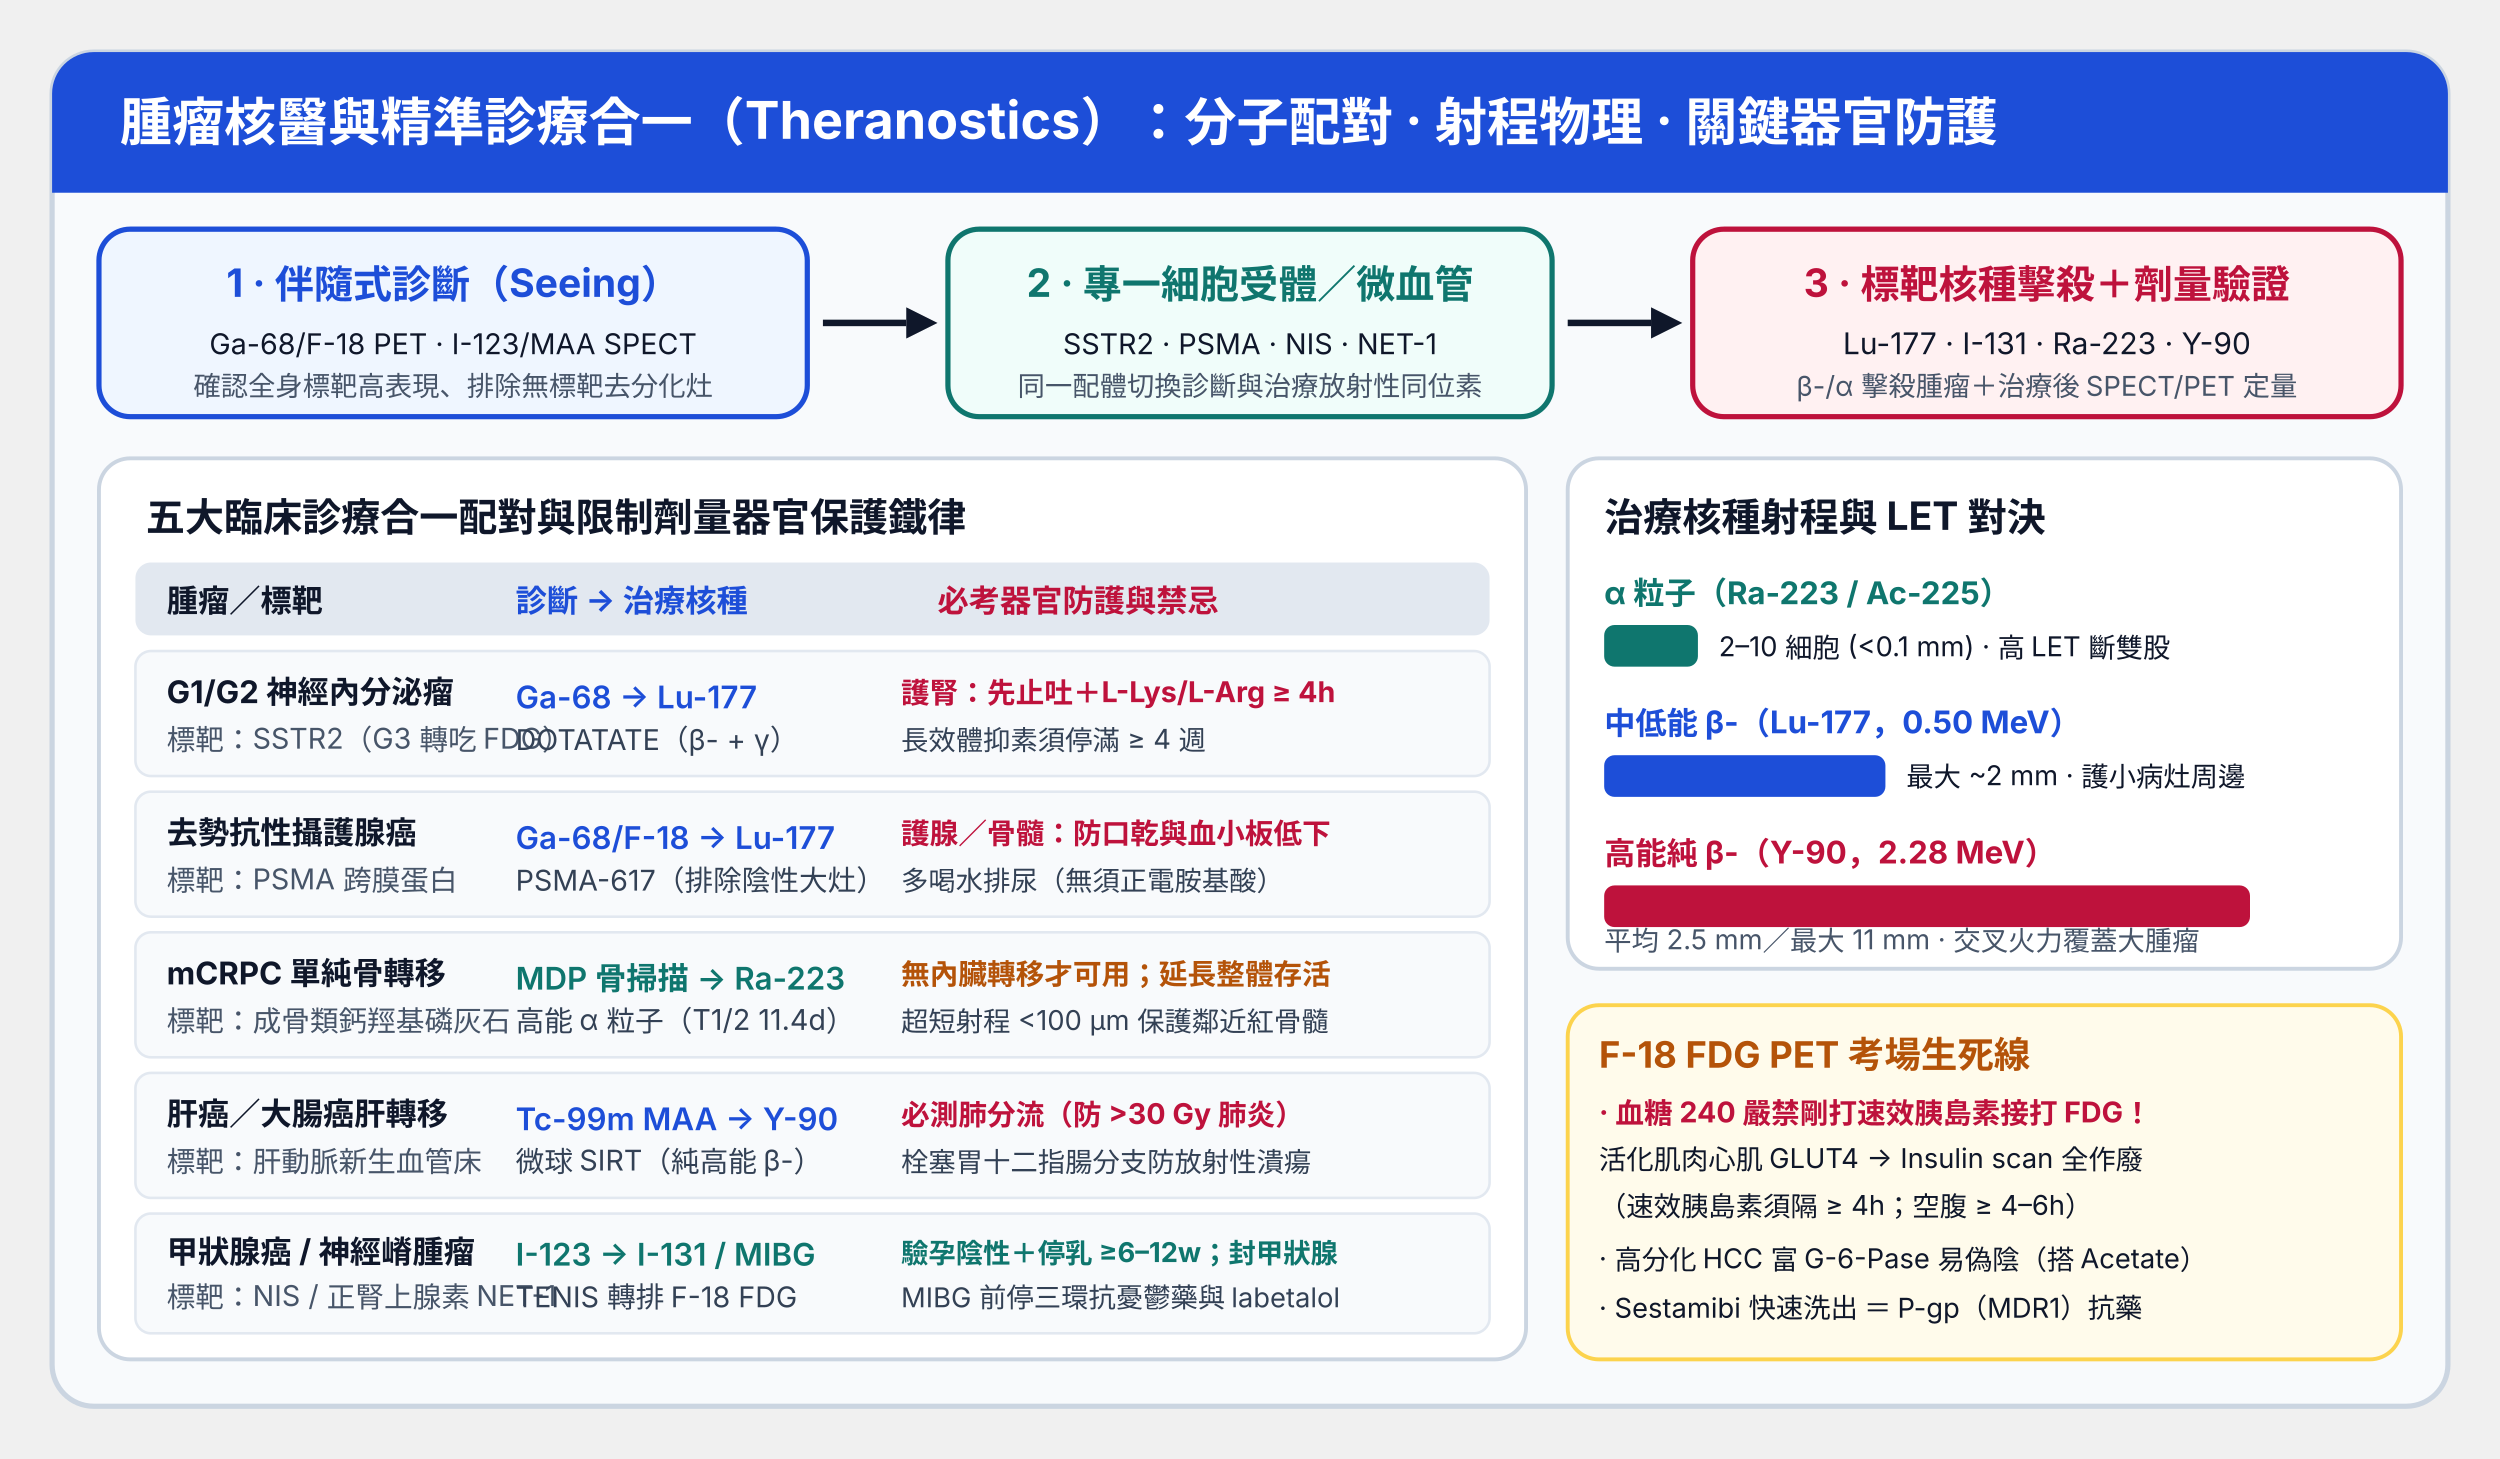
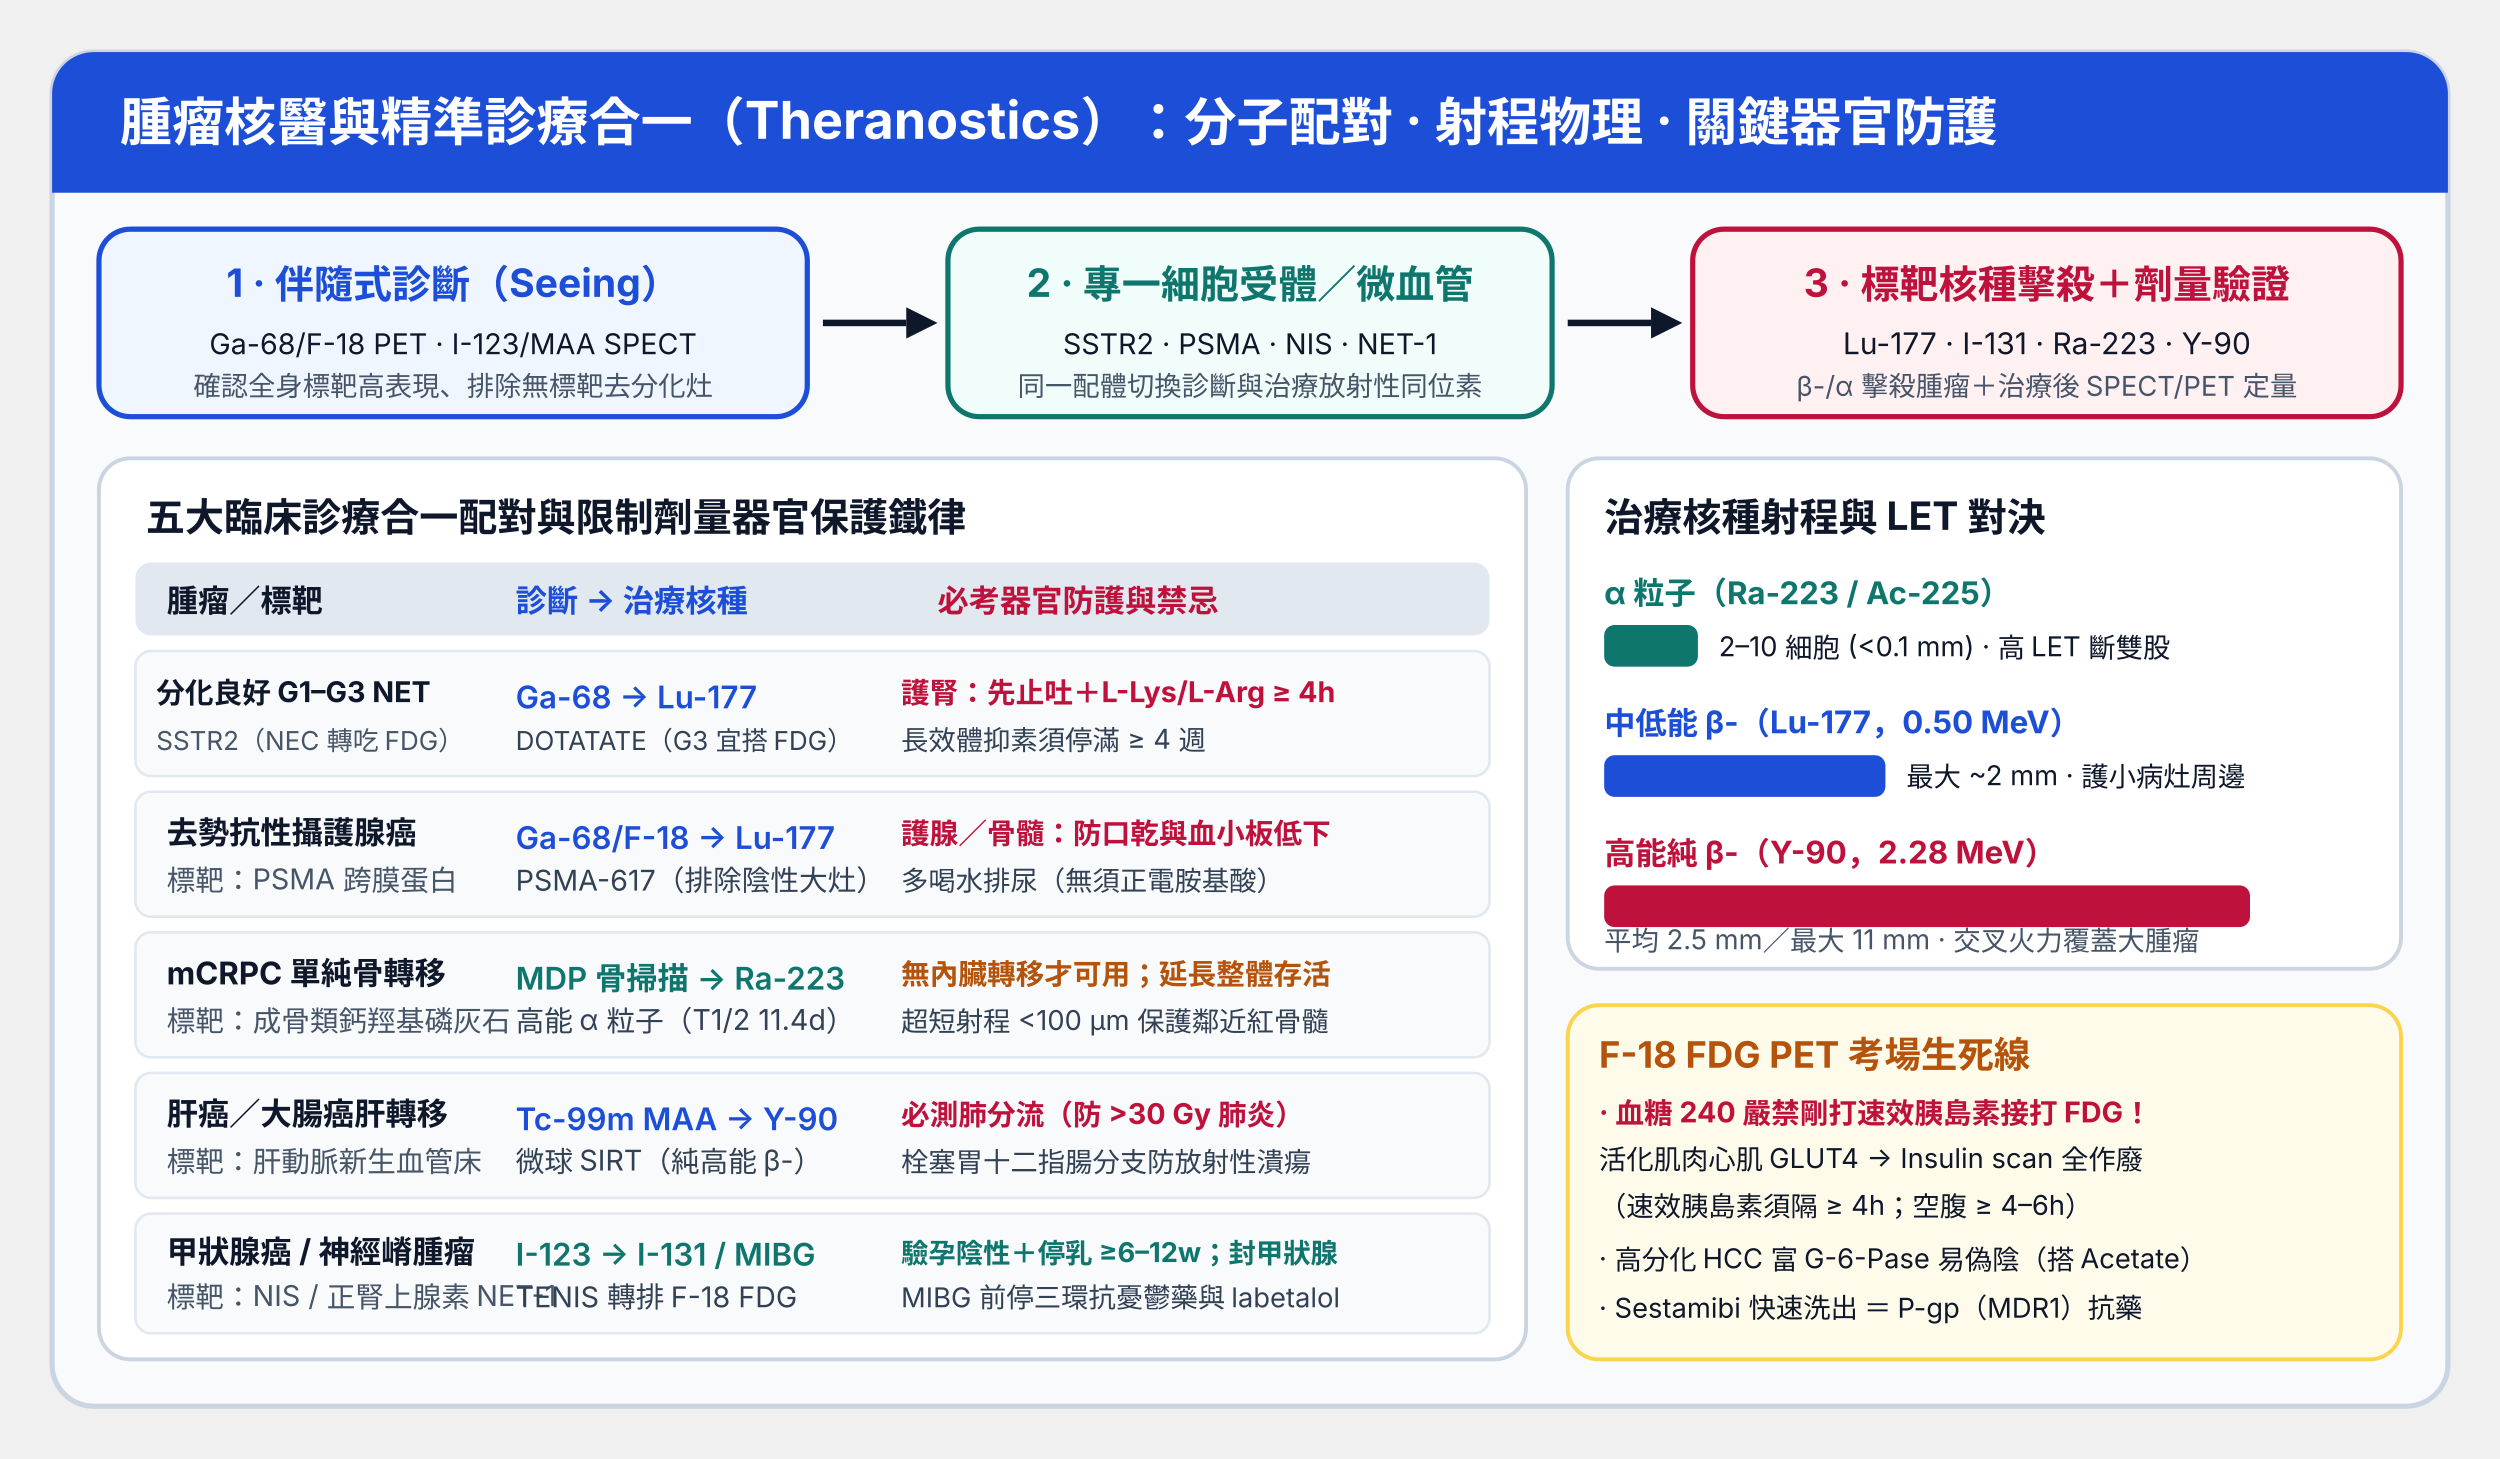
<svg xmlns="http://www.w3.org/2000/svg" viewBox="0 0 960 560" width="960" height="560" role="img" aria-labelledby="title-nm-07 desc-nm-07" font-family="system-ui, -apple-system, 'Noto Sans TC', sans-serif">
  <rect x="20" y="20" width="920" height="520" rx="16" fill="#f8fafc" stroke="#cbd5e1" stroke-width="2" />
  <path d="M 36 20 H 924 A 16 16 0 0 1 940 36 V 74 H 20 V 36 A 16 16 0 0 1 36 20 Z" fill="#1d4ed8" />
  <text x="46" y="54" font-size="20" font-weight="700" fill="#ffffff">腫瘤核醫與精準診療合一（Theranostics）：分子配對 · 射程物理 · 關鍵器官防護</text>
  <rect x="38" y="88" width="272" height="72" rx="12" fill="#eff6ff" stroke="#1d4ed8" stroke-width="2" />
  <text x="174" y="114" font-size="15" font-weight="700" fill="#1d4ed8" text-anchor="middle">1 · 伴隨式診斷（Seeing）</text>
  <text x="174" y="136" font-size="11" fill="#0f172a" text-anchor="middle">Ga-68/F-18 PET · I-123/MAA SPECT</text>
  <text x="174" y="152" font-size="10.5" fill="#475569" text-anchor="middle">確認全身標靶高表現、排除無標靶去分化灶</text>
  <path d="M 316 124 L 348 124" stroke="#0f172a" stroke-width="2.5" />
  <polygon points="348,118 360,124 348,130" fill="#0f172a" />
  <rect x="364" y="88" width="232" height="72" rx="12" fill="#f0fdfa" stroke="#0f766e" stroke-width="2" />
  <text x="480" y="114" font-size="15" font-weight="700" fill="#0f766e" text-anchor="middle">2 · 專一細胞受體／微血管</text>
  <text x="480" y="136" font-size="11" fill="#0f172a" text-anchor="middle">SSTR2 · PSMA · NIS · NET-1</text>
  <text x="480" y="152" font-size="10.5" fill="#475569" text-anchor="middle">同一配體切換診斷與治療放射性同位素</text>
  <path d="M 602 124 L 634 124" stroke="#0f172a" stroke-width="2.5" />
  <polygon points="634,118 646,124 634,130" fill="#0f172a" />
  <rect x="650" y="88" width="272" height="72" rx="12" fill="#fff1f2" stroke="#be123c" stroke-width="2" />
  <text x="786" y="114" font-size="15" font-weight="700" fill="#be123c" text-anchor="middle">3 · 標靶核種擊殺＋劑量驗證</text>
  <text x="786" y="136" font-size="11.5" fill="#0f172a" text-anchor="middle">Lu-177 · I-131 · Ra-223 · Y-90</text>
  <text x="786" y="152" font-size="10.5" fill="#475569" text-anchor="middle">β-/α 擊殺腫瘤＋治療後 SPECT/PET 定量</text>
  <rect x="38" y="176" width="548" height="346" rx="12" fill="#ffffff" stroke="#cbd5e1" stroke-width="1.5" />
  <text x="56" y="204" font-size="15" font-weight="700" fill="#0f172a">五大臨床診療合一配對與限制劑量器官保護鐵律</text>
  <rect x="52" y="216" width="520" height="28" rx="6" fill="#e2e8f0" />
  <text x="64" y="235" font-size="12" font-weight="700" fill="#0f172a">腫瘤／標靶</text>
  <text x="198" y="235" font-size="12" font-weight="700" fill="#1d4ed8">診斷 → 治療核種</text>
  <text x="360" y="235" font-size="12" font-weight="700" fill="#be123c">必考器官防護與禁忌</text>
  <rect x="52" y="250" width="520" height="48" rx="6" fill="#f8fafc" stroke="#e2e8f0" />
-   <text x="64" y="270" font-size="12" font-weight="700" fill="#0f172a">G1/G2 神經內分泌瘤</text>
-   <text x="64" y="288" font-size="11" fill="#475569">標靶：SSTR2（G3 轉吃 FDG）</text>
+   <text x="60" y="270" font-size="11" font-weight="700" fill="#0f172a">分化良好 G1–G3 NET</text>
+   <text x="60" y="288" font-size="10" fill="#475569">SSTR2（NEC 轉吃 FDG）</text>
  <text x="198" y="272" font-size="12" font-weight="600" fill="#1d4ed8">Ga-68 → Lu-177</text>
-   <text x="198" y="288" font-size="11" fill="#334155">DOTATATE（β- + γ）</text>
+   <text x="198" y="288" font-size="10" fill="#334155">DOTATATE（G3 宜搭 FDG）</text>
  <text x="346" y="270" font-size="11" font-weight="700" fill="#be123c">護腎：先止吐＋L-Lys/L-Arg ≥ 4h</text>
  <text x="346" y="288" font-size="10.5" fill="#334155">長效體抑素須停滿 ≥ 4 週</text>
  <rect x="52" y="304" width="520" height="48" rx="6" fill="#f8fafc" stroke="#e2e8f0" />
  <text x="64" y="324" font-size="12" font-weight="700" fill="#0f172a">去勢抗性攝護腺癌</text>
  <text x="64" y="342" font-size="11" fill="#475569">標靶：PSMA 跨膜蛋白</text>
  <text x="198" y="326" font-size="12" font-weight="600" fill="#1d4ed8">Ga-68/F-18 → Lu-177</text>
  <text x="198" y="342" font-size="11" fill="#334155">PSMA-617（排除陰性大灶）</text>
  <text x="346" y="324" font-size="11" font-weight="700" fill="#be123c">護腺／骨髓：防口乾與血小板低下</text>
  <text x="346" y="342" font-size="10.5" fill="#334155">多喝水排尿（無須正電胺基酸）</text>
  <rect x="52" y="358" width="520" height="48" rx="6" fill="#f8fafc" stroke="#e2e8f0" />
  <text x="64" y="378" font-size="12" font-weight="700" fill="#0f172a">mCRPC 單純骨轉移</text>
  <text x="64" y="396" font-size="11" fill="#475569">標靶：成骨類鈣羥基磷灰石</text>
  <text x="198" y="380" font-size="12" font-weight="600" fill="#0f766e">MDP 骨掃描 → Ra-223</text>
  <text x="198" y="396" font-size="11" fill="#334155">高能 α 粒子（T1/2 11.4d）</text>
  <text x="346" y="378" font-size="11" font-weight="700" fill="#b45309">無內臟轉移才可用；延長整體存活</text>
  <text x="346" y="396" font-size="10.5" fill="#334155">超短射程 &lt;100 μm 保護鄰近紅骨髓</text>
  <rect x="52" y="412" width="520" height="48" rx="6" fill="#f8fafc" stroke="#e2e8f0" />
  <text x="64" y="432" font-size="12" font-weight="700" fill="#0f172a">肝癌／大腸癌肝轉移</text>
  <text x="64" y="450" font-size="11" fill="#475569">標靶：肝動脈新生血管床</text>
  <text x="198" y="434" font-size="12" font-weight="600" fill="#1d4ed8">Tc-99m MAA → Y-90</text>
  <text x="198" y="450" font-size="11" fill="#334155">微球 SIRT（純高能 β-）</text>
  <text x="346" y="432" font-size="11" font-weight="700" fill="#be123c">必測肺分流（防 &gt;30 Gy 肺炎）</text>
  <text x="346" y="450" font-size="10.5" fill="#334155">栓塞胃十二指腸分支防放射性潰瘍</text>
  <rect x="52" y="466" width="520" height="46" rx="6" fill="#f8fafc" stroke="#e2e8f0" />
  <text x="64" y="485" font-size="12" font-weight="700" fill="#0f172a">甲狀腺癌 / 神經嵴腫瘤</text>
  <text x="64" y="502" font-size="11" fill="#475569">標靶：NIS / 正腎上腺素 NET-1</text>
  <text x="198" y="486" font-size="12" font-weight="600" fill="#0f766e">I-123 → I-131 / MIBG</text>
  <text x="198" y="502" font-size="11" fill="#334155">TENIS 轉排 F-18 FDG</text>
  <text x="346" y="485" font-size="10.5" font-weight="700" fill="#0f766e">驗孕陰性＋停乳 ≥6–12w；封甲狀腺</text>
  <text x="346" y="502" font-size="10.5" fill="#334155">MIBG 前停三環抗憂鬱藥與 labetalol</text>
  <rect x="602" y="176" width="320" height="196" rx="12" fill="#ffffff" stroke="#cbd5e1" stroke-width="1.5" />
  <text x="616" y="204" font-size="15" font-weight="700" fill="#0f172a">治療核種射程與 LET 對決</text>
  <text x="616" y="232" font-size="12" font-weight="700" fill="#0f766e">α 粒子（Ra-223 / Ac-225）</text>
  <rect x="616" y="240" width="36" height="16" rx="4" fill="#0f766e" />
  <text x="660" y="252" font-size="10.5" fill="#0f172a">2–10 細胞 (&lt;0.1 mm) · 高 LET 斷雙股</text>
  <text x="616" y="282" font-size="12" font-weight="700" fill="#1d4ed8">中低能 β-（Lu-177，0.50 MeV）</text>
  <rect x="616" y="290" width="108" height="16" rx="4" fill="#1d4ed8" />
  <text x="732" y="302" font-size="10.5" fill="#0f172a">最大 ~2 mm · 護小病灶周邊</text>
  <text x="616" y="332" font-size="12" font-weight="700" fill="#be123c">高能純 β-（Y-90，2.28 MeV）</text>
  <rect x="616" y="340" width="248" height="16" rx="4" fill="#be123c" />
  <text x="616" y="365" font-size="10.5" fill="#475569">平均 2.5 mm／最大 11 mm · 交叉火力覆蓋大腫瘤</text>
  <rect x="602" y="386" width="320" height="136" rx="12" fill="#fffbeb" stroke="#fcd34d" stroke-width="1.5" />
  <text x="614" y="410" font-size="14" font-weight="700" fill="#b45309">F-18 FDG PET 考場生死線</text>
  <text x="614" y="431" font-size="11" font-weight="700" fill="#be123c">· 血糖 240 嚴禁剛打速效胰島素接打 FDG！</text>
  <text x="614" y="449" font-size="10.5" fill="#0f172a">  活化肌肉心肌 GLUT4 → Insulin scan 全作廢</text>
  <text x="614" y="467" font-size="10.5" fill="#0f172a">  （速效胰島素須隔 ≥ 4h；空腹 ≥ 4–6h）</text>
  <text x="614" y="487" font-size="10.5" fill="#0f172a">· 高分化 HCC 富 G-6-Pase 易偽陰（搭 Acetate）</text>
  <text x="614" y="506" font-size="10.5" fill="#0f172a">· Sestamibi 快速洗出 ＝ P-gp（MDR1）抗藥</text>
</svg>
